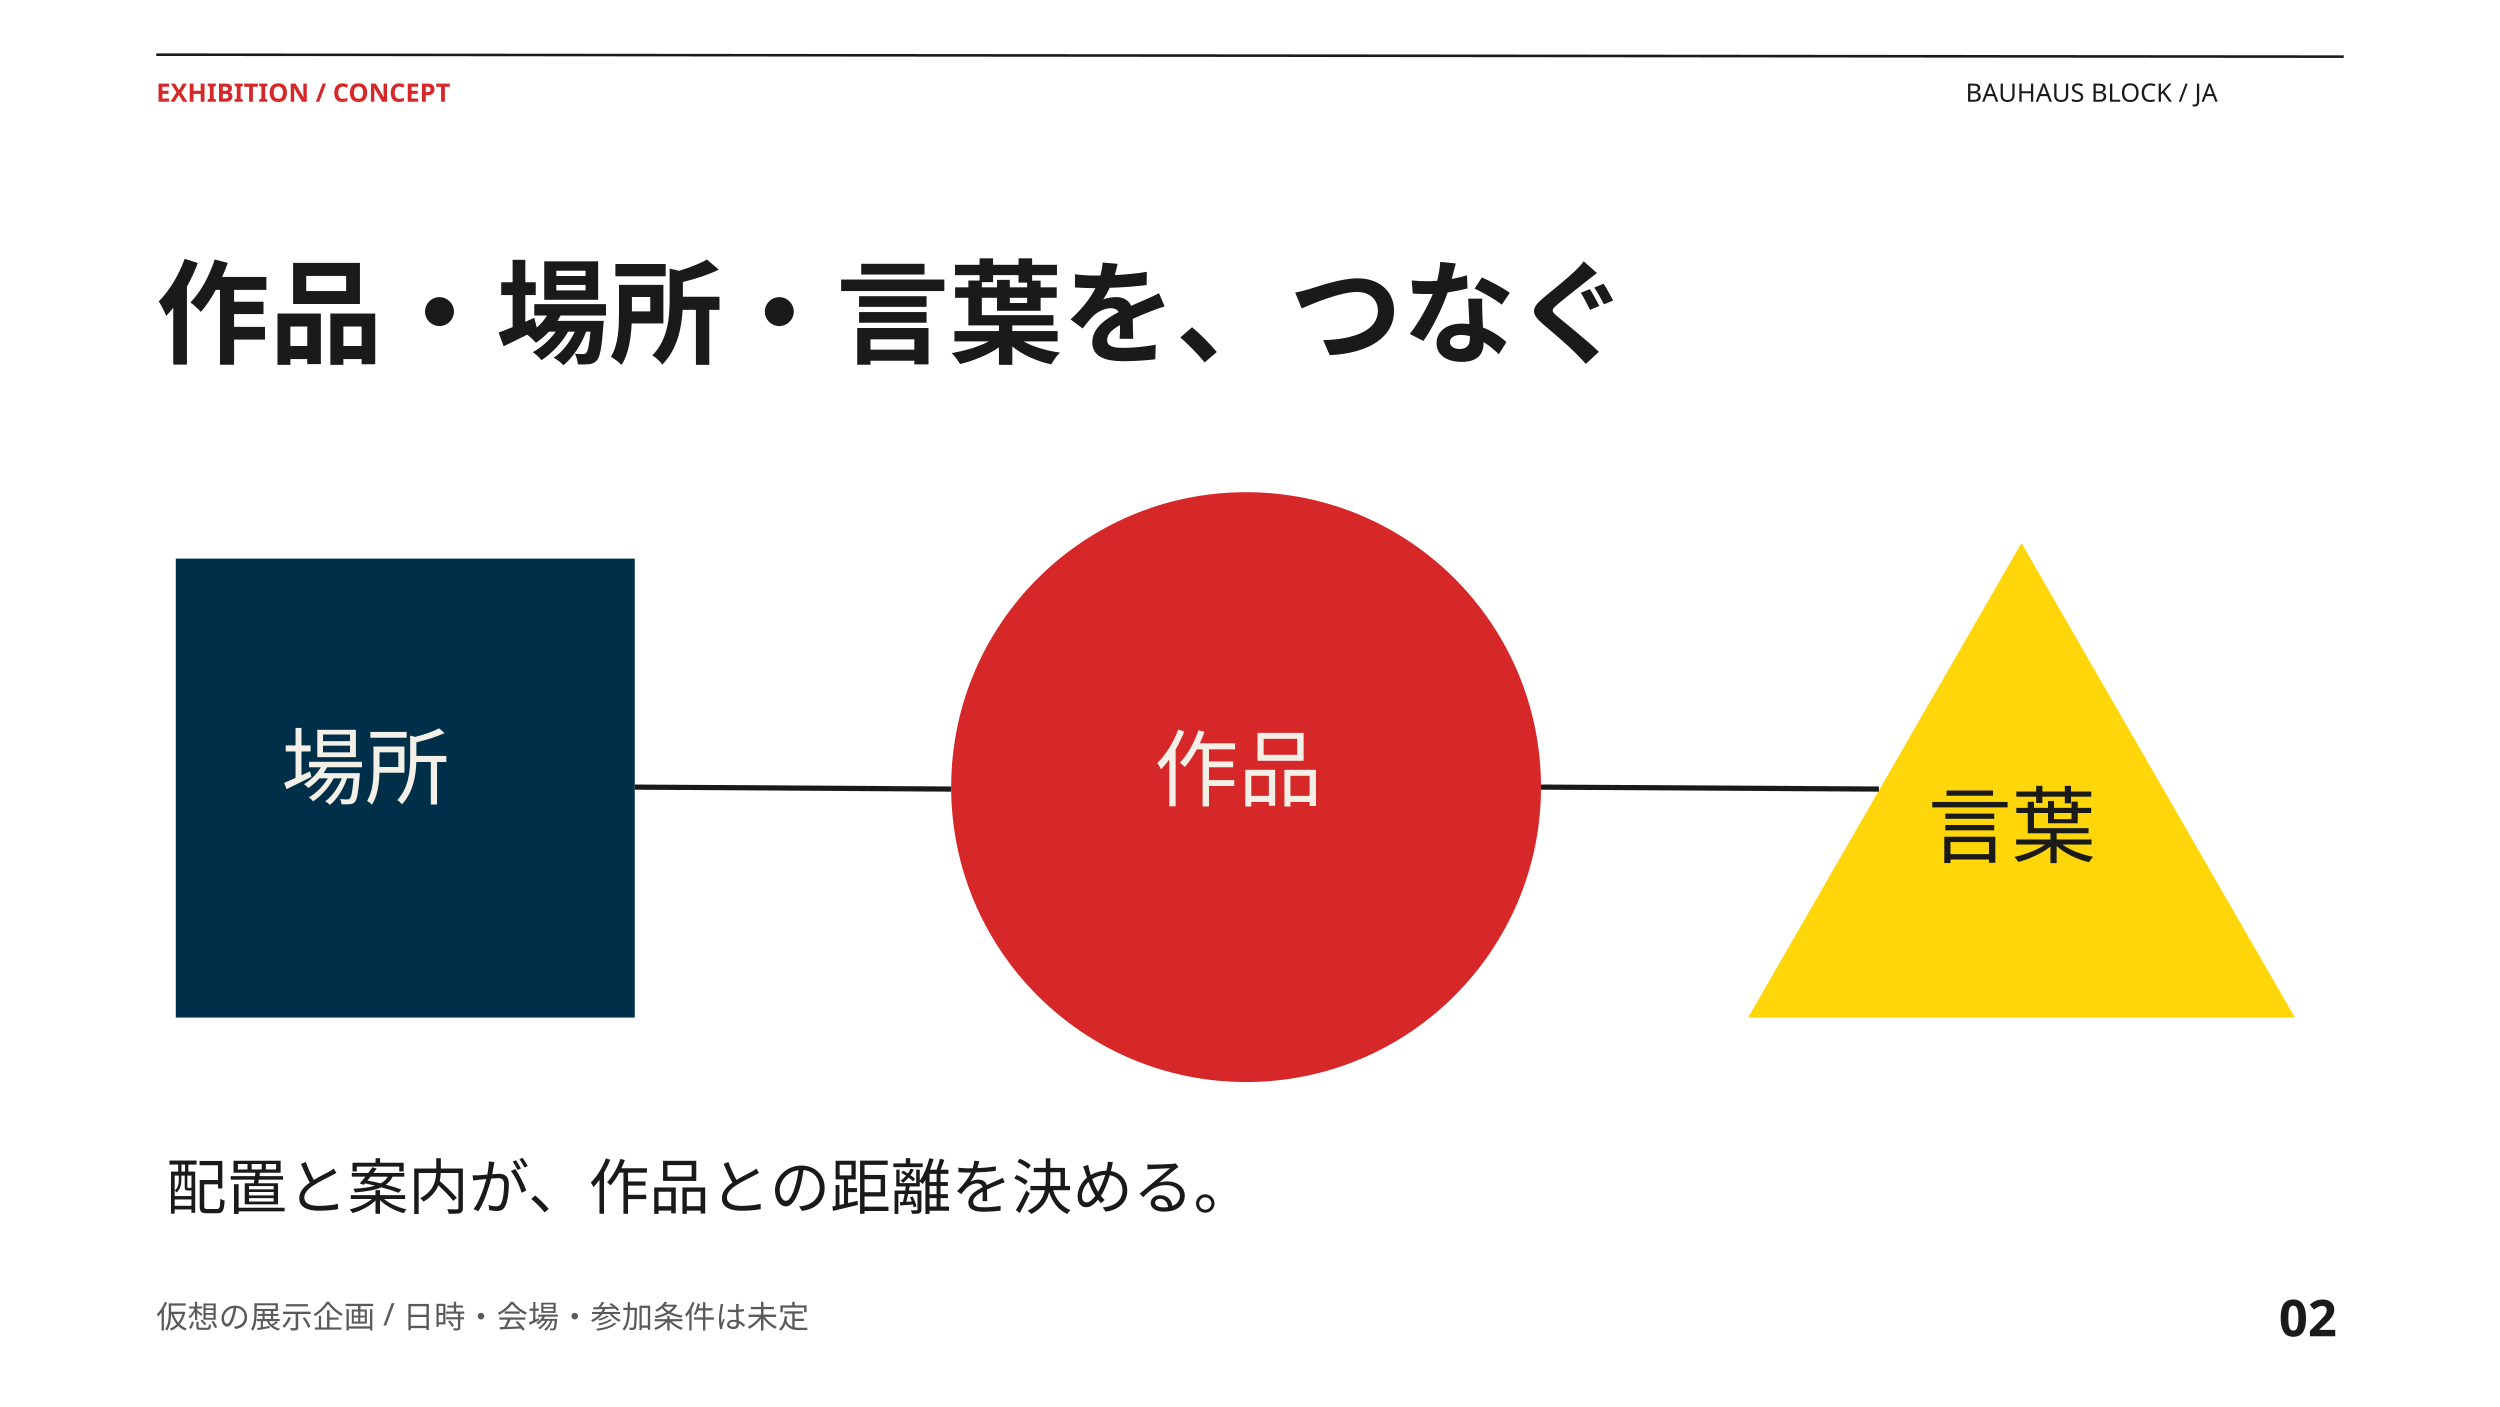
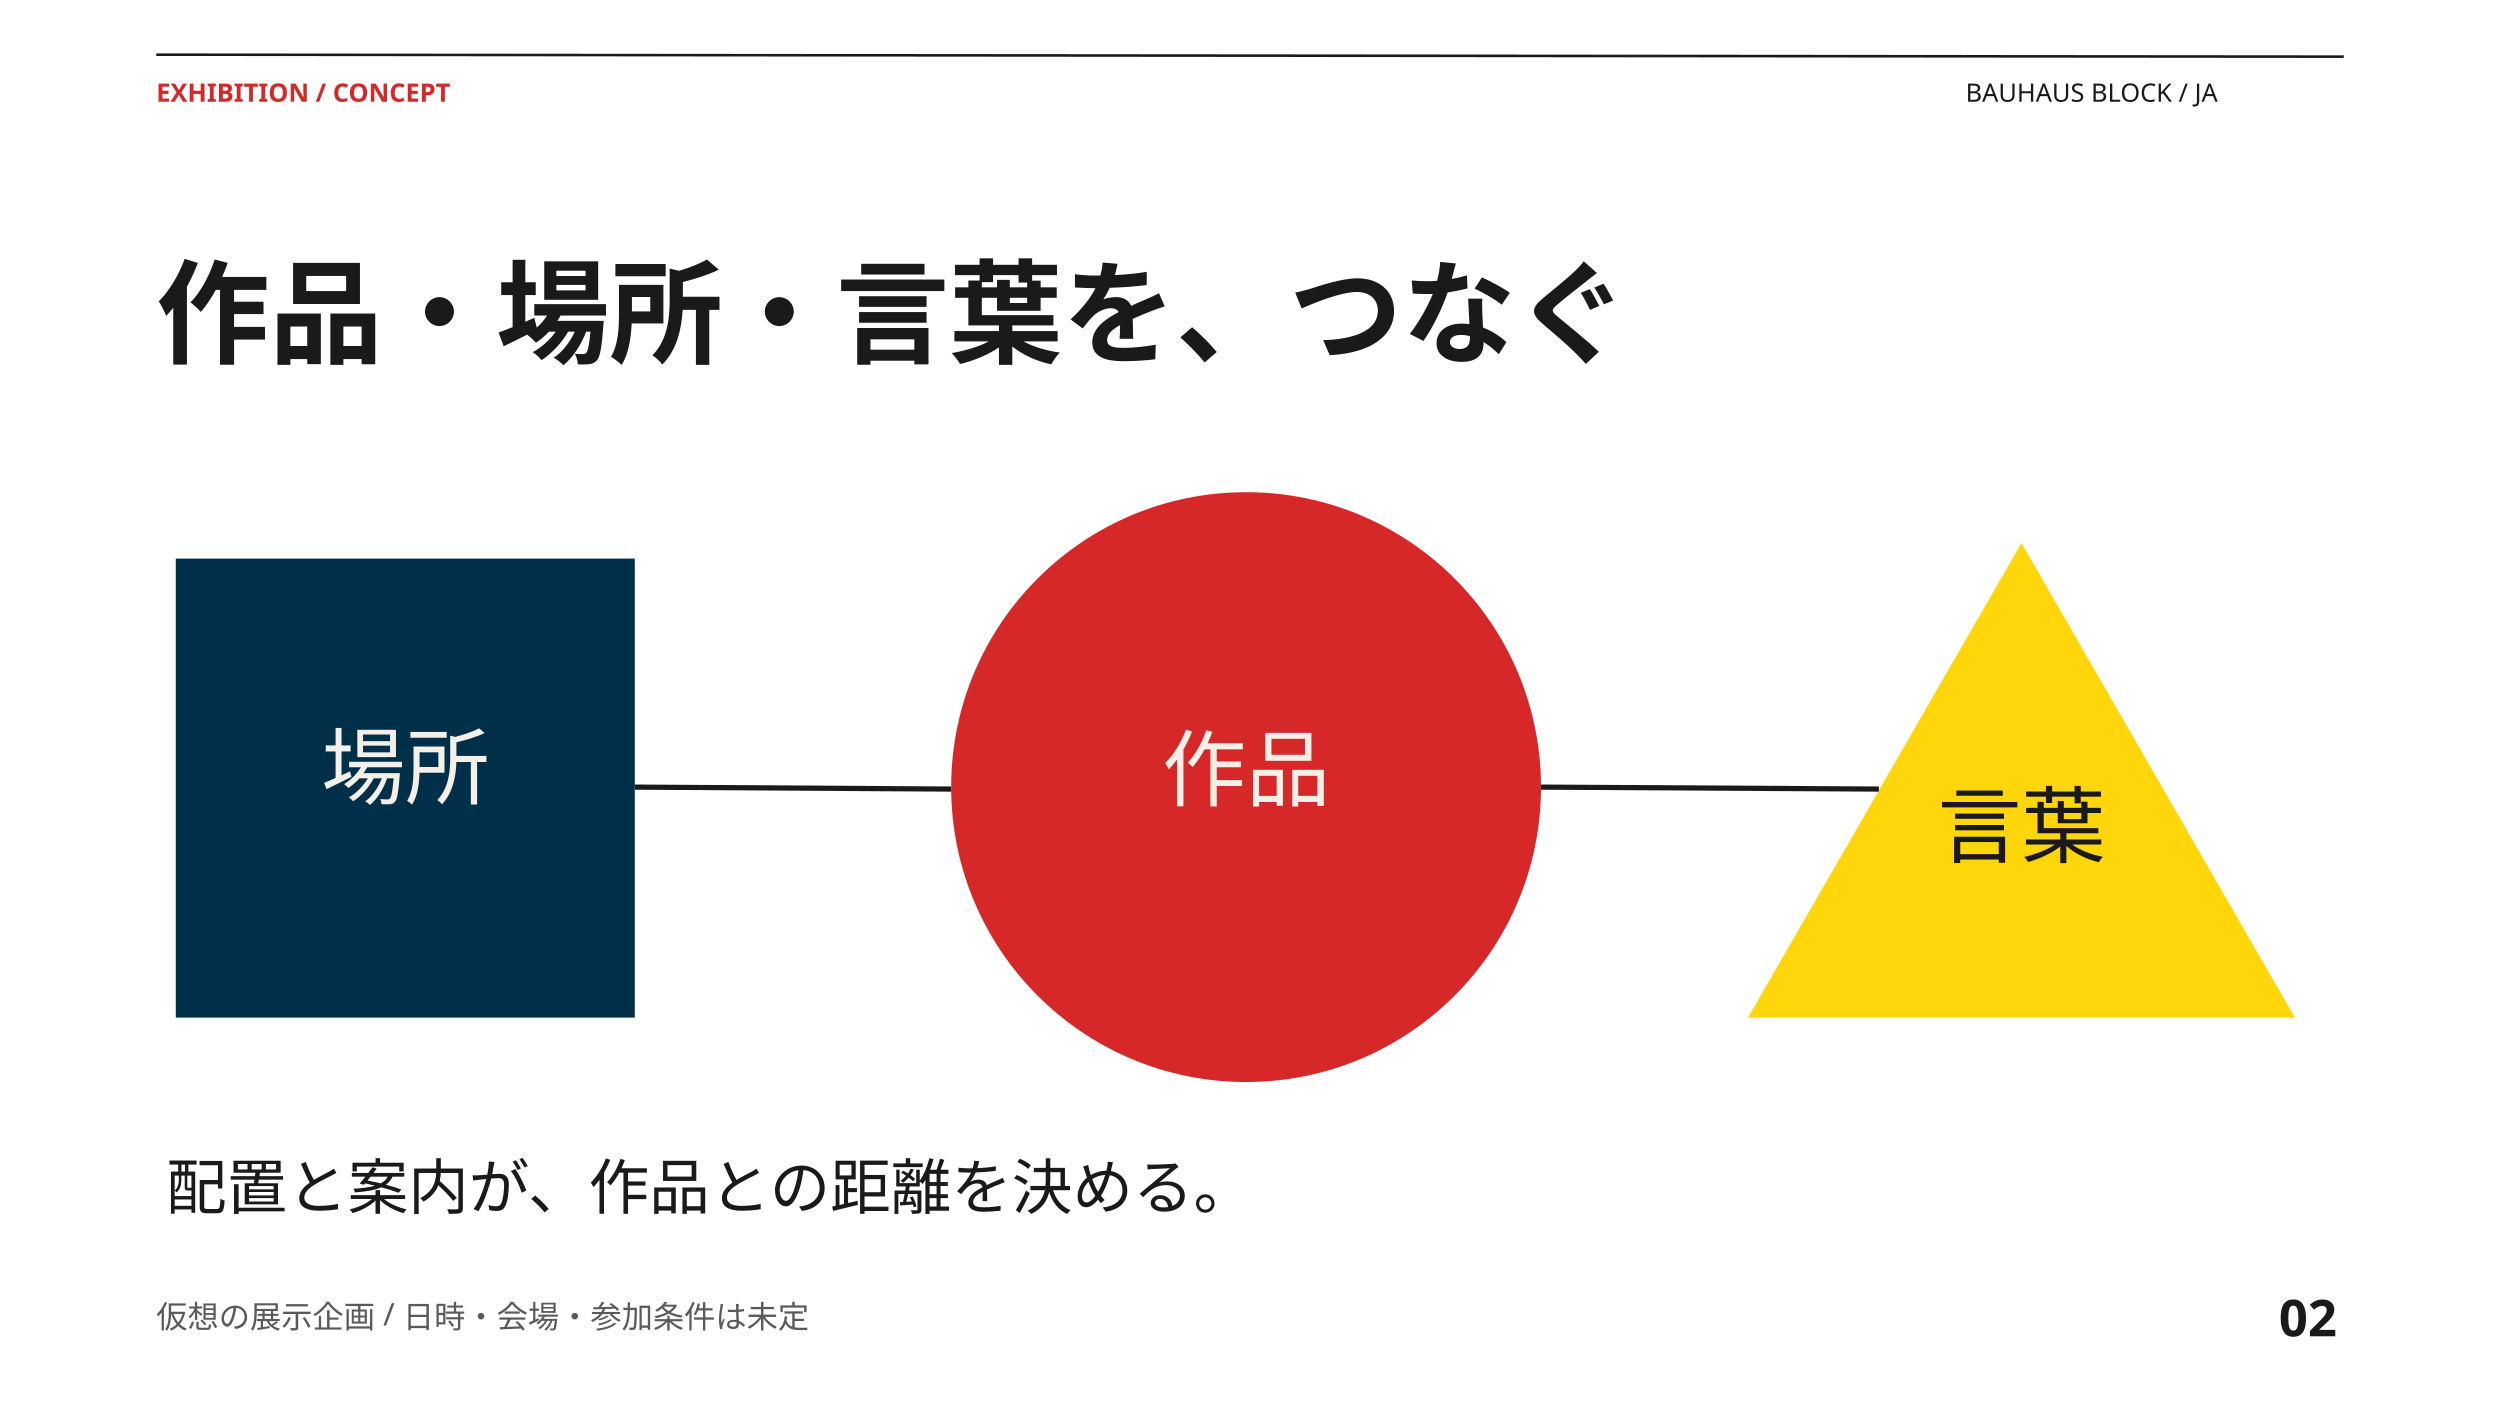
<svg class="native-diagram converted-vector" viewBox="0 0 1600 900" role="img" aria-label="作品・場所・言葉を、つなぐ">
  <g class="vector-object reveal d1 geometry square" data-source-shape="R114">
    <rect x="112.5" y="357.5" width="293.75" height="293.75" fill="#003049" stroke="none" stroke-width="0.000" />
  </g>
  <g class="vector-object reveal d1 geometry circle" data-source-shape="C115">
    <ellipse cx="797.5" cy="503.75" rx="188.75" ry="188.75" fill="#d62828" stroke="none" stroke-width="0.000" />
  </g>
  <g class="vector-object reveal d1 geometry triangle" data-source-shape="P116">
    <path d="M1293.750,347.500 L1468.750,651.250 L1118.750,651.250 Z" fill="#ffd60a" stroke="none" stroke-width="0.000" />
  </g>
  <g class="vector-object reveal d2 geometry edge" data-source-shape="L117">
    <line x1="406.25" y1="503.75" x2="608.75" y2="505.0" pathLength="1" fill="none" stroke="#1a1a1a" stroke-width="3.333" />
  </g>
  <g class="vector-object reveal d2 geometry edge" data-source-shape="L118">
    <line x1="986.25" y1="503.75" x2="1202.5" y2="505.0" pathLength="1" fill="none" stroke="#1a1a1a" stroke-width="3.333" />
  </g>
  <g class="vector-object reveal d2 native-text" data-source-shape="T119">
    <text x="100.0" y="163.75" dominant-baseline="text-before-edge" fill="#1a1a1a" font-family="Zen Kaku Gothic New" font-weight="900" font-size="72.50">作品・場所・言葉を、つなぐ</text>
  </g>
  <g class="vector-object reveal d3 native-text" data-source-shape="T120">
-     <text x="180.0" y="463.75" dominant-baseline="text-before-edge" fill="#f4f0e8" font-family="BIZ UDPMincho" font-weight="400" font-size="53.75">場所</text>
+     <text x="259.375" y="463.75" text-anchor="middle" dominant-baseline="text-before-edge" fill="#f4f0e8" font-family="BIZ UDPMincho" font-weight="400" font-size="53.75">場所</text>
  </g>
  <g class="vector-object reveal d3 native-text" data-source-shape="T121">
-     <text x="738.75" y="465.0" dominant-baseline="text-before-edge" fill="#f4f0e8" font-family="BIZ UDPMincho" font-weight="400" font-size="53.75">作品</text>
+     <text x="797.5" y="465.0" text-anchor="middle" dominant-baseline="text-before-edge" fill="#f4f0e8" font-family="BIZ UDPMincho" font-weight="400" font-size="53.75">作品</text>
  </g>
  <g class="vector-object reveal d3 native-text" data-source-shape="T122">
-     <text x="1233.75" y="501.25" dominant-baseline="text-before-edge" fill="#1a1a1a" font-family="BIZ UDPMincho" font-weight="400" font-size="53.75">言葉</text>
+     <text x="1293.75" y="501.25" text-anchor="middle" dominant-baseline="text-before-edge" fill="#1a1a1a" font-family="BIZ UDPMincho" font-weight="400" font-size="53.75">言葉</text>
  </g>
  <g class="vector-object reveal d4 native-text" data-source-shape="T123">
    <text x="106.25" y="740.0" dominant-baseline="text-before-edge" fill="#1a1a1a" font-family="BIZ UDPMincho" font-weight="400" font-size="38.75">配置と案内が、作品との距離を決める。</text>
  </g>
  <g class="vector-object reveal d4 geometry edge" data-source-shape="L124">
    <line x1="100.0" y1="35.0" x2="1500.0" y2="36.25" pathLength="1" fill="none" stroke="#1a1a1a" stroke-width="1.667" />
  </g>
  <g class="vector-object reveal d4 native-text" data-source-shape="T125">
    <text x="100.0" y="52.5" dominant-baseline="text-before-edge" fill="#d62828" font-family="Manrope" font-weight="700" font-size="16.25">EXHIBITION / CONCEPT</text>
  </g>
  <g class="vector-object reveal d5 native-text" data-source-shape="T126">
    <text x="1257.988" y="52.5" dominant-baseline="text-before-edge" fill="#1a1a1a" font-family="Manrope" font-weight="400" font-size="16.25">BAUHAUS BLOCK / JA</text>
  </g>
  <g class="vector-object reveal d5 native-text" data-source-shape="T127">
    <text x="100.0" y="832.5" dominant-baseline="text-before-edge" fill="#5a5a5a" font-family="BIZ UDPMincho" font-weight="400" font-size="20.00">仮想の展示企画 / 日時・会場・参加条件は未定</text>
  </g>
  <g class="vector-object reveal d5 native-text" data-source-shape="T128">
    <text x="1458.457" y="830.0" dominant-baseline="text-before-edge" fill="#1a1a1a" font-family="Manrope" font-weight="700" font-size="32.50">02</text>
  </g>
</svg>
